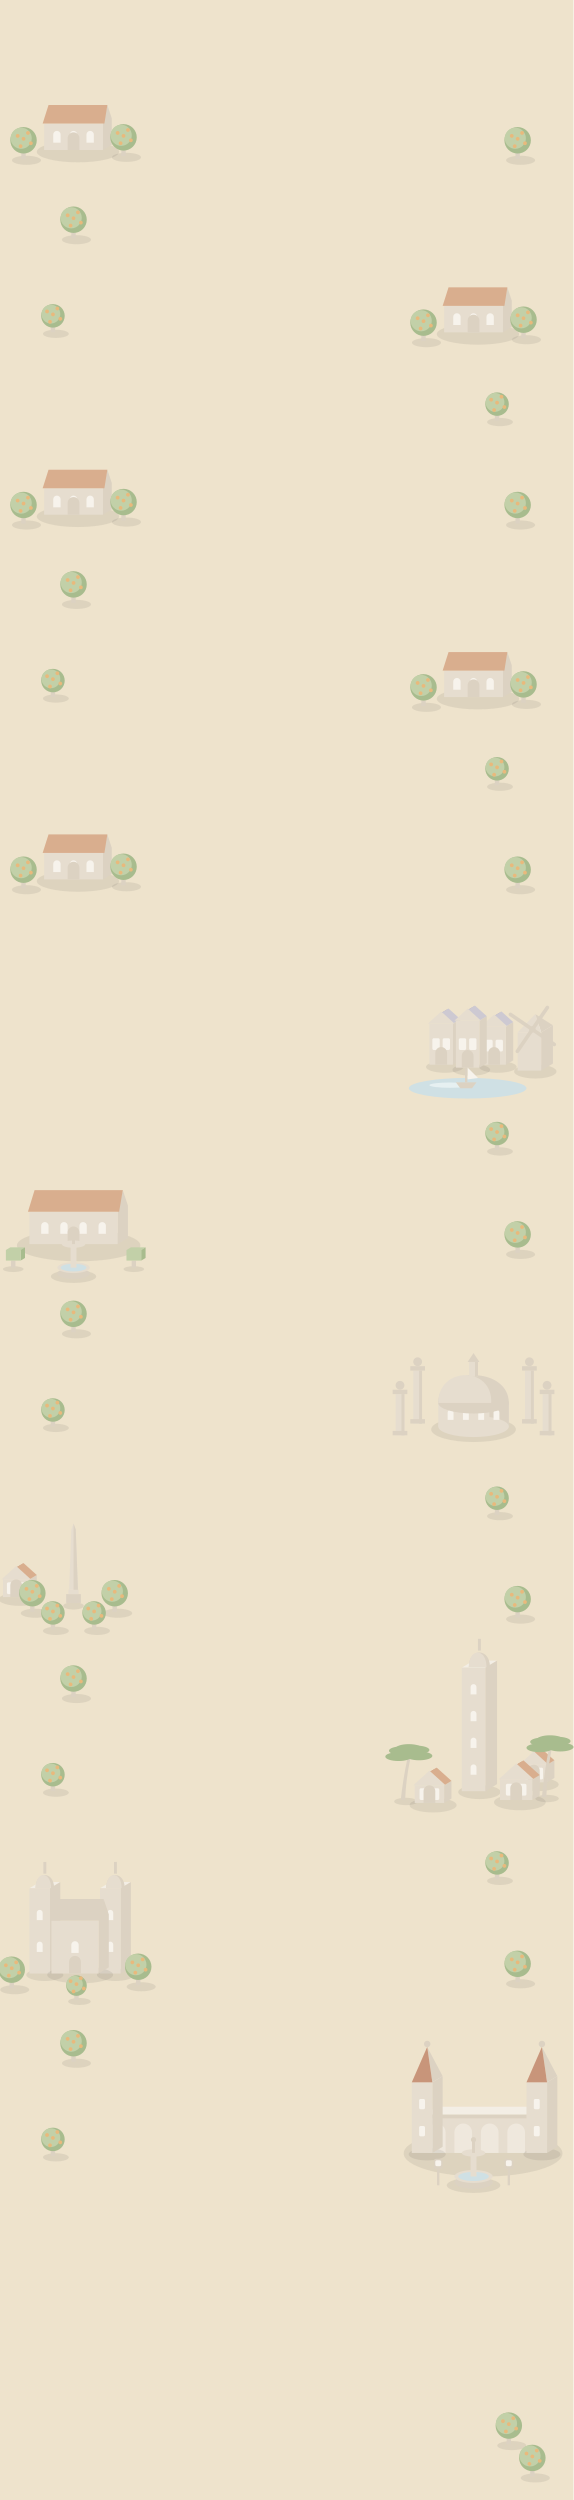
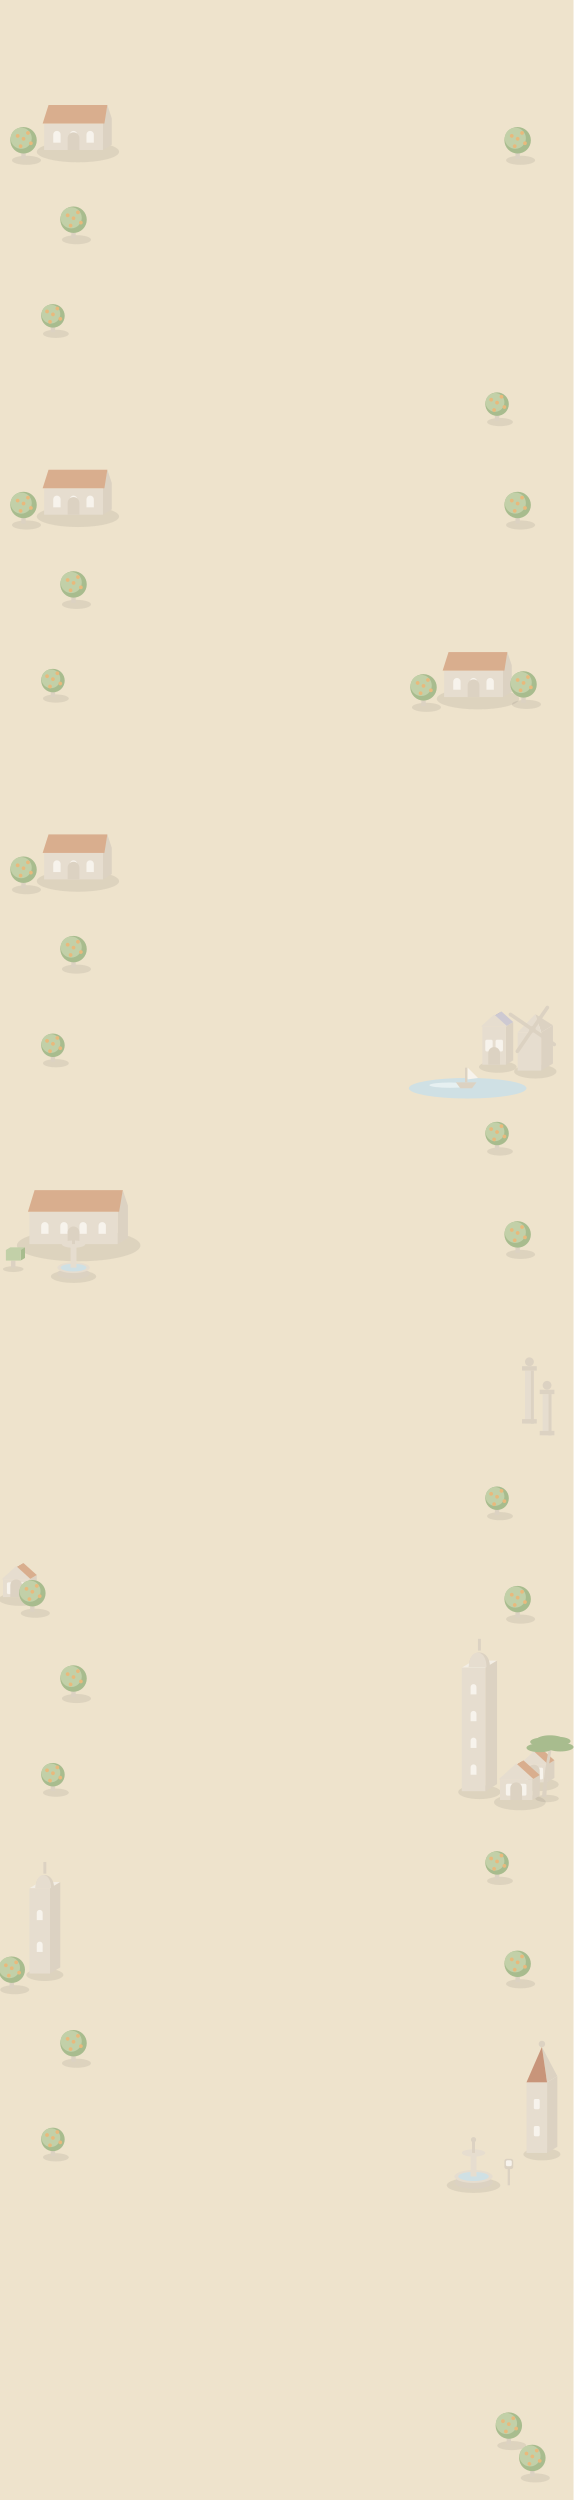
<svg xmlns="http://www.w3.org/2000/svg" viewBox="0 0 390 1700" width="390" height="1700" data-points="134,1454 260,1330 128,1206 262,1082 136,958 266,834 126,710 264,586 134,462 260,338 128,214 262,90">
  <style>.tint{fill:#eee3cc}.c0{fill:#efe8dd}.s-c0{stroke:#efe8dd}.c1{fill:#e6ddcf}.s-c1{stroke:#e6ddcf}.c2{fill:#dcd2c2}.s-c2{stroke:#dcd2c2}.c3{fill:#f3eee5}.s-c3{stroke:#f3eee5}.c4{fill:#f7f3ec}.s-c4{stroke:#f7f3ec}.c5{fill:#d9ae8e}.s-c5{stroke:#d9ae8e}.c6{fill:#c8957a}.s-c6{stroke:#c8957a}.c7{fill:#cdc9d2}.s-c7{stroke:#cdc9d2}.c8{fill:#b6b1bd}.s-c8{stroke:#b6b1bd}.c9{fill:#c2d0a8}.s-c9{stroke:#c2d0a8}.c10{fill:#a8bc8e}.s-c10{stroke:#a8bc8e}.c11{fill:#cfe0e4}.s-c11{stroke:#cfe0e4}.c12{fill:#e9f2f3}.s-c12{stroke:#e9f2f3}.c13{fill:rgba(35, 32, 28, .08)}.s-c13{stroke:rgba(35, 32, 28, .08)}.c14{fill:#e9b97c}.s-c14{stroke:#e9b97c}.c15{fill:#e6d9b8}.s-c15{stroke:#e6d9b8}.c16{fill:#d9c9a3}.s-c16{stroke:#d9c9a3}.c17{fill:#e3d8ac}.s-c17{stroke:#e3d8ac}.c18{fill:#d4c694}.s-c18{stroke:#d4c694}.c19{fill:#e9dba0}.s-c19{stroke:#e9dba0}.c20{fill:#d9c884}.s-c20{stroke:#d9c884}.c21{fill:#e2c25e}.s-c21{stroke:#e2c25e}.c22{fill:#ebd38a}.s-c22{stroke:#ebd38a}.c23{fill:#e7c98a}.s-c23{stroke:#e7c98a}@media(prefers-color-scheme:dark){.tint{fill:#272319}.c0{fill:#2c2721}.s-c0{stroke:#2c2721}.c1{fill:#373129}.s-c1{stroke:#373129}.c2{fill:#2d2823}.s-c2{stroke:#2d2823}.c3{fill:#433c33}.s-c3{stroke:#433c33}.c4{fill:#8b7146}.s-c4{stroke:#8b7146}.c5{fill:#5c4136}.s-c5{stroke:#5c4136}.c6{fill:#4b342b}.s-c6{stroke:#4b342b}.c7{fill:#3c3b42}.s-c7{stroke:#3c3b42}.c8{fill:#2f2e35}.s-c8{stroke:#2f2e35}.c9{fill:#3f4b34}.s-c9{stroke:#3f4b34}.c10{fill:#33402a}.s-c10{stroke:#33402a}.c11{fill:#2a3a40}.s-c11{stroke:#2a3a40}.c12{fill:#354850}.s-c12{stroke:#354850}.c13{fill:rgba(0, 0, 0, .28)}.s-c13{stroke:rgba(0, 0, 0, .28)}.c14{fill:#8c6a44}.s-c14{stroke:#8c6a44}.c15{fill:#58492f}.s-c15{stroke:#58492f}.c16{fill:#4a3d28}.s-c16{stroke:#4a3d28}.c17{fill:#4a4430}.s-c17{stroke:#4a4430}.c18{fill:#403a27}.s-c18{stroke:#403a27}.c19{fill:#55502f}.s-c19{stroke:#55502f}.c20{fill:#4a4528}.s-c20{stroke:#4a4528}.c21{fill:#8f7430}.s-c21{stroke:#8f7430}.c22{fill:#a3863c}.s-c22{stroke:#a3863c}.c23{fill:#7a6236}.s-c23{stroke:#7a6236}}</style>
  <rect x="0" y="0" width="390" height="1700" class="tint" />
  <ellipse cx="53" cy="103.2" rx="28" ry="7.2" class="c13" />
  <path d="M70 102 L70 84 L73 71.4 L76 80.4 L76 98.4Z" class="c2" />
  <rect x="30" y="84" width="40" height="18" class="c1" />
  <path d="M29 84 L71 84 L73 71.4 L33 71.4Z" class="c5" />
  <path d="M36.2 97V91.5a2.5 2.5 0 0 1 5 0V97Z" class="c4" />
  <path d="M47.5 97V91.5a2.5 2.5 0 0 1 5 0V97Z" class="c4" />
  <path d="M58.8 97V91.5a2.5 2.5 0 0 1 5 0V97Z" class="c4" />
  <path d="M46 102V94a4 4 0 0 1 8 0V102Z" class="c2" />
-   <ellipse cx="86" cy="107" rx="9.9" ry="3.1" class="c13" />
-   <rect x="82.5" y="97.9" width="3" height="8.1" class="c2" />
-   <circle cx="84" cy="93.4" r="9" class="c10" />
-   <circle cx="82.4" cy="92" r="7.2" class="c9" />
-   <circle cx="80" cy="90.4" r="1.3" class="c14" />
-   <circle cx="87" cy="88.4" r="1.3" class="c14" />
-   <circle cx="89" cy="95.4" r="1.3" class="c14" />
-   <circle cx="82" cy="97.4" r="1.3" class="c14" />
-   <circle cx="84" cy="92.4" r="1.3" class="c14" />
  <ellipse cx="18" cy="109" rx="9.9" ry="3.1" class="c13" />
  <rect x="14.5" y="99.9" width="3" height="8.1" class="c2" />
  <circle cx="16" cy="95.4" r="9" class="c10" />
  <circle cx="14.4" cy="94" r="7.2" class="c9" />
  <circle cx="12" cy="92.4" r="1.3" class="c14" />
  <circle cx="19" cy="90.4" r="1.3" class="c14" />
  <circle cx="21" cy="97.4" r="1.3" class="c14" />
  <circle cx="14" cy="99.4" r="1.3" class="c14" />
  <circle cx="16" cy="94.4" r="1.3" class="c14" />
  <ellipse cx="354" cy="109" rx="9.9" ry="3.1" class="c13" />
  <rect x="350.5" y="99.9" width="3" height="8.1" class="c2" />
  <circle cx="352" cy="95.4" r="9" class="c10" />
  <circle cx="350.4" cy="94" r="7.2" class="c9" />
  <circle cx="348" cy="92.4" r="1.3" class="c14" />
  <circle cx="355" cy="90.4" r="1.3" class="c14" />
  <circle cx="357" cy="97.4" r="1.3" class="c14" />
  <circle cx="350" cy="99.4" r="1.3" class="c14" />
  <circle cx="352" cy="94.4" r="1.3" class="c14" />
  <ellipse cx="52" cy="163" rx="9.9" ry="3.1" class="c13" />
  <rect x="48.5" y="153.9" width="3" height="8.1" class="c2" />
  <circle cx="50" cy="149.4" r="9" class="c10" />
  <circle cx="48.4" cy="148.1" r="7.2" class="c9" />
  <circle cx="46" cy="146.4" r="1.3" class="c14" />
  <circle cx="53" cy="144.4" r="1.3" class="c14" />
  <circle cx="55" cy="151.4" r="1.3" class="c14" />
  <circle cx="48" cy="153.4" r="1.3" class="c14" />
  <circle cx="50" cy="148.4" r="1.3" class="c14" />
-   <ellipse cx="325" cy="227.2" rx="28" ry="7.2" class="c13" />
-   <path d="M342 226 L342 208 L345 195.4 L348 204.4 L348 222.4Z" class="c2" />
-   <rect x="302" y="208" width="40" height="18" class="c1" />
-   <path d="M301 208 L343 208 L345 195.4 L305 195.4Z" class="c5" />
-   <path d="M308.2 221V215.5a2.5 2.5 0 0 1 5 0V221Z" class="c4" />
-   <path d="M319.5 221V215.5a2.5 2.5 0 0 1 5 0V221Z" class="c4" />
-   <path d="M330.8 221V215.5a2.5 2.5 0 0 1 5 0V221Z" class="c4" />
-   <path d="M318 226V218a4 4 0 0 1 8 0V226Z" class="c2" />
  <ellipse cx="38" cy="227" rx="8.8" ry="2.8" class="c13" />
  <rect x="34.5" y="218.8" width="3" height="7.2" class="c2" />
  <circle cx="36" cy="214.8" r="8" class="c10" />
  <circle cx="34.6" cy="213.6" r="6.4" class="c9" />
  <circle cx="32" cy="211.8" r="1.3" class="c14" />
  <circle cx="39" cy="209.8" r="1.3" class="c14" />
  <circle cx="41" cy="216.8" r="1.3" class="c14" />
  <circle cx="34" cy="218.8" r="1.3" class="c14" />
  <circle cx="36" cy="213.8" r="1.3" class="c14" />
-   <ellipse cx="358" cy="231" rx="9.9" ry="3.1" class="c13" />
-   <rect x="354.5" y="221.9" width="3" height="8.1" class="c2" />
-   <circle cx="356" cy="217.4" r="9" class="c10" />
-   <circle cx="354.4" cy="216.1" r="7.2" class="c9" />
-   <circle cx="352" cy="214.4" r="1.3" class="c14" />
-   <circle cx="359" cy="212.4" r="1.3" class="c14" />
-   <circle cx="361" cy="219.4" r="1.3" class="c14" />
-   <circle cx="354" cy="221.4" r="1.3" class="c14" />
-   <circle cx="356" cy="216.4" r="1.3" class="c14" />
-   <ellipse cx="290" cy="233" rx="9.9" ry="3.1" class="c13" />
-   <rect x="286.5" y="223.9" width="3" height="8.1" class="c2" />
-   <circle cx="288" cy="219.4" r="9" class="c10" />
-   <circle cx="286.4" cy="218.1" r="7.2" class="c9" />
-   <circle cx="284" cy="216.4" r="1.3" class="c14" />
-   <circle cx="291" cy="214.4" r="1.3" class="c14" />
-   <circle cx="293" cy="221.4" r="1.3" class="c14" />
-   <circle cx="286" cy="223.4" r="1.3" class="c14" />
-   <circle cx="288" cy="218.4" r="1.3" class="c14" />
  <ellipse cx="340" cy="287" rx="8.8" ry="2.8" class="c13" />
  <rect x="336.5" y="278.8" width="3" height="7.2" class="c2" />
  <circle cx="338" cy="274.8" r="8" class="c10" />
  <circle cx="336.6" cy="273.6" r="6.4" class="c9" />
  <circle cx="334" cy="271.8" r="1.3" class="c14" />
  <circle cx="341" cy="269.8" r="1.3" class="c14" />
  <circle cx="343" cy="276.8" r="1.3" class="c14" />
  <circle cx="336" cy="278.8" r="1.3" class="c14" />
  <circle cx="338" cy="273.8" r="1.3" class="c14" />
  <ellipse cx="53" cy="351.2" rx="28" ry="7.2" class="c13" />
  <path d="M70 350 L70 332 L73 319.4 L76 328.4 L76 346.4Z" class="c2" />
  <rect x="30" y="332" width="40" height="18" class="c1" />
  <path d="M29 332 L71 332 L73 319.4 L33 319.4Z" class="c5" />
  <path d="M36.2 345V339.5a2.5 2.5 0 0 1 5 0V345Z" class="c4" />
  <path d="M47.5 345V339.5a2.5 2.5 0 0 1 5 0V345Z" class="c4" />
  <path d="M58.8 345V339.5a2.5 2.5 0 0 1 5 0V345Z" class="c4" />
  <path d="M46 350V342a4 4 0 0 1 8 0V350Z" class="c2" />
-   <ellipse cx="86" cy="355" rx="9.9" ry="3.1" class="c13" />
-   <rect x="82.5" y="345.9" width="3" height="8.1" class="c2" />
-   <circle cx="84" cy="341.4" r="9" class="c10" />
-   <circle cx="82.4" cy="340.1" r="7.2" class="c9" />
-   <circle cx="80" cy="338.4" r="1.3" class="c14" />
-   <circle cx="87" cy="336.4" r="1.3" class="c14" />
-   <circle cx="89" cy="343.4" r="1.3" class="c14" />
-   <circle cx="82" cy="345.4" r="1.3" class="c14" />
-   <circle cx="84" cy="340.4" r="1.3" class="c14" />
  <ellipse cx="18" cy="357" rx="9.9" ry="3.1" class="c13" />
  <rect x="14.5" y="347.9" width="3" height="8.1" class="c2" />
  <circle cx="16" cy="343.4" r="9" class="c10" />
  <circle cx="14.4" cy="342.1" r="7.2" class="c9" />
  <circle cx="12" cy="340.4" r="1.3" class="c14" />
  <circle cx="19" cy="338.4" r="1.3" class="c14" />
  <circle cx="21" cy="345.4" r="1.3" class="c14" />
  <circle cx="14" cy="347.4" r="1.3" class="c14" />
  <circle cx="16" cy="342.4" r="1.3" class="c14" />
  <ellipse cx="354" cy="357" rx="9.9" ry="3.1" class="c13" />
  <rect x="350.5" y="347.9" width="3" height="8.1" class="c2" />
  <circle cx="352" cy="343.4" r="9" class="c10" />
  <circle cx="350.4" cy="342.1" r="7.2" class="c9" />
  <circle cx="348" cy="340.4" r="1.3" class="c14" />
  <circle cx="355" cy="338.4" r="1.3" class="c14" />
  <circle cx="357" cy="345.4" r="1.3" class="c14" />
  <circle cx="350" cy="347.4" r="1.3" class="c14" />
  <circle cx="352" cy="342.4" r="1.3" class="c14" />
  <ellipse cx="52" cy="411" rx="9.9" ry="3.1" class="c13" />
  <rect x="48.5" y="401.9" width="3" height="8.1" class="c2" />
  <circle cx="50" cy="397.4" r="9" class="c10" />
  <circle cx="48.4" cy="396.1" r="7.2" class="c9" />
  <circle cx="46" cy="394.4" r="1.3" class="c14" />
  <circle cx="53" cy="392.4" r="1.3" class="c14" />
  <circle cx="55" cy="399.4" r="1.3" class="c14" />
  <circle cx="48" cy="401.4" r="1.3" class="c14" />
  <circle cx="50" cy="396.4" r="1.3" class="c14" />
  <ellipse cx="325" cy="475.2" rx="28" ry="7.2" class="c13" />
  <path d="M342 474 L342 456 L345 443.4 L348 452.4 L348 470.4Z" class="c2" />
  <rect x="302" y="456" width="40" height="18" class="c1" />
  <path d="M301 456 L343 456 L345 443.4 L305 443.4Z" class="c5" />
  <path d="M308.2 469V463.5a2.5 2.5 0 0 1 5 0V469Z" class="c4" />
  <path d="M319.5 469V463.5a2.5 2.5 0 0 1 5 0V469Z" class="c4" />
  <path d="M330.8 469V463.5a2.5 2.5 0 0 1 5 0V469Z" class="c4" />
  <path d="M318 474V466a4 4 0 0 1 8 0V474Z" class="c2" />
  <ellipse cx="38" cy="475" rx="8.8" ry="2.8" class="c13" />
  <rect x="34.5" y="466.8" width="3" height="7.2" class="c2" />
  <circle cx="36" cy="462.8" r="8" class="c10" />
  <circle cx="34.6" cy="461.6" r="6.4" class="c9" />
  <circle cx="32" cy="459.8" r="1.3" class="c14" />
  <circle cx="39" cy="457.8" r="1.3" class="c14" />
  <circle cx="41" cy="464.8" r="1.3" class="c14" />
  <circle cx="34" cy="466.8" r="1.3" class="c14" />
  <circle cx="36" cy="461.8" r="1.3" class="c14" />
  <ellipse cx="358" cy="479" rx="9.9" ry="3.1" class="c13" />
  <rect x="354.5" y="469.9" width="3" height="8.1" class="c2" />
  <circle cx="356" cy="465.4" r="9" class="c10" />
  <circle cx="354.4" cy="464.1" r="7.2" class="c9" />
  <circle cx="352" cy="462.4" r="1.3" class="c14" />
  <circle cx="359" cy="460.4" r="1.3" class="c14" />
  <circle cx="361" cy="467.4" r="1.3" class="c14" />
  <circle cx="354" cy="469.4" r="1.3" class="c14" />
  <circle cx="356" cy="464.4" r="1.3" class="c14" />
  <ellipse cx="290" cy="481" rx="9.9" ry="3.1" class="c13" />
  <rect x="286.5" y="471.9" width="3" height="8.1" class="c2" />
  <circle cx="288" cy="467.4" r="9" class="c10" />
  <circle cx="286.4" cy="466.1" r="7.2" class="c9" />
  <circle cx="284" cy="464.4" r="1.3" class="c14" />
  <circle cx="291" cy="462.4" r="1.3" class="c14" />
  <circle cx="293" cy="469.4" r="1.3" class="c14" />
  <circle cx="286" cy="471.4" r="1.3" class="c14" />
  <circle cx="288" cy="466.4" r="1.3" class="c14" />
-   <ellipse cx="340" cy="535" rx="8.8" ry="2.8" class="c13" />
-   <rect x="336.5" y="526.8" width="3" height="7.2" class="c2" />
-   <circle cx="338" cy="522.8" r="8" class="c10" />
-   <circle cx="336.6" cy="521.6" r="6.4" class="c9" />
-   <circle cx="334" cy="519.8" r="1.3" class="c14" />
-   <circle cx="341" cy="517.8" r="1.3" class="c14" />
-   <circle cx="343" cy="524.8" r="1.3" class="c14" />
-   <circle cx="336" cy="526.8" r="1.3" class="c14" />
-   <circle cx="338" cy="521.8" r="1.3" class="c14" />
  <ellipse cx="53" cy="599.2" rx="28" ry="7.2" class="c13" />
  <path d="M70 598 L70 580 L73 567.4 L76 576.4 L76 594.4Z" class="c2" />
  <rect x="30" y="580" width="40" height="18" class="c1" />
  <path d="M29 580 L71 580 L73 567.4 L33 567.4Z" class="c5" />
  <path d="M36.2 593V587.5a2.5 2.5 0 0 1 5 0V593Z" class="c4" />
  <path d="M47.5 593V587.5a2.5 2.5 0 0 1 5 0V593Z" class="c4" />
  <path d="M58.8 593V587.5a2.5 2.5 0 0 1 5 0V593Z" class="c4" />
  <path d="M46 598V590a4 4 0 0 1 8 0V598Z" class="c2" />
-   <ellipse cx="86" cy="603" rx="9.9" ry="3.1" class="c13" />
-   <rect x="82.5" y="593.9" width="3" height="8.1" class="c2" />
-   <circle cx="84" cy="589.4" r="9" class="c10" />
-   <circle cx="82.4" cy="588" r="7.2" class="c9" />
-   <circle cx="80" cy="586.4" r="1.3" class="c14" />
-   <circle cx="87" cy="584.4" r="1.3" class="c14" />
-   <circle cx="89" cy="591.4" r="1.3" class="c14" />
-   <circle cx="82" cy="593.4" r="1.3" class="c14" />
-   <circle cx="84" cy="588.4" r="1.3" class="c14" />
  <ellipse cx="18" cy="605" rx="9.9" ry="3.1" class="c13" />
  <rect x="14.5" y="595.9" width="3" height="8.1" class="c2" />
  <circle cx="16" cy="591.4" r="9" class="c10" />
  <circle cx="14.4" cy="590" r="7.2" class="c9" />
  <circle cx="12" cy="588.4" r="1.3" class="c14" />
  <circle cx="19" cy="586.4" r="1.3" class="c14" />
  <circle cx="21" cy="593.4" r="1.3" class="c14" />
  <circle cx="14" cy="595.4" r="1.3" class="c14" />
  <circle cx="16" cy="590.4" r="1.3" class="c14" />
-   <ellipse cx="354" cy="605" rx="9.9" ry="3.1" class="c13" />
-   <rect x="350.5" y="595.9" width="3" height="8.1" class="c2" />
-   <circle cx="352" cy="591.4" r="9" class="c10" />
-   <circle cx="350.4" cy="590" r="7.2" class="c9" />
-   <circle cx="348" cy="588.4" r="1.3" class="c14" />
-   <circle cx="355" cy="586.4" r="1.3" class="c14" />
-   <circle cx="357" cy="593.4" r="1.3" class="c14" />
-   <circle cx="350" cy="595.4" r="1.3" class="c14" />
-   <circle cx="352" cy="590.4" r="1.3" class="c14" />
-   <ellipse cx="302.5" cy="725.5" rx="12.8" ry="4" class="c13" />
-   <path d="M300 688.8 L292 696 L297 693 L305 685.8Z" class="c8" />
-   <path d="M308 724 L308 696 L313 693 L313 721Z" class="c2" />
-   <path d="M300 688.8 L308 696 L313 693 L305 685.8Z" class="c7" />
-   <rect x="292" y="696" width="16" height="28" class="c1" />
-   <path d="M291 696 L300 687.8 L309 696Z" class="c1" />
-   <rect x="294" y="706" width="5" height="8" class="c4" rx="1" />
-   <rect x="301" y="706" width="5" height="8" class="c4" rx="1" />
-   <path d="M296 724V716a4 4 0 0 1 8 0V724Z" class="c2" />
+   <ellipse cx="52" cy="659" rx="9.9" ry="3.1" class="c13" />
+   <rect x="48.5" y="649.9" width="3" height="8.1" class="c2" />
+   <circle cx="50" cy="645.4" r="9" class="c10" />
+   <circle cx="48.4" cy="644" r="7.2" class="c9" />
+   <circle cx="46" cy="642.4" r="1.3" class="c14" />
+   <circle cx="53" cy="640.4" r="1.3" class="c14" />
+   <circle cx="55" cy="647.4" r="1.3" class="c14" />
+   <circle cx="48" cy="649.4" r="1.3" class="c14" />
+   <circle cx="50" cy="644.4" r="1.3" class="c14" />
+   <ellipse cx="38" cy="723" rx="8.8" ry="2.8" class="c13" />
+   <rect x="34.5" y="714.8" width="3" height="7.2" class="c2" />
+   <circle cx="36" cy="710.8" r="8" class="c10" />
+   <circle cx="34.6" cy="709.6" r="6.4" class="c9" />
+   <circle cx="32" cy="707.8" r="1.3" class="c14" />
+   <circle cx="39" cy="705.8" r="1.3" class="c14" />
+   <circle cx="41" cy="712.8" r="1.3" class="c14" />
+   <circle cx="34" cy="714.8" r="1.3" class="c14" />
+   <circle cx="36" cy="709.8" r="1.3" class="c14" />
  <ellipse cx="338.5" cy="725.5" rx="12.8" ry="4" class="c13" />
  <path d="M336 690.8 L328 698 L333 695 L341 687.8Z" class="c8" />
  <path d="M344 724 L344 698 L349 695 L349 721Z" class="c2" />
  <path d="M336 690.8 L344 698 L349 695 L341 687.8Z" class="c7" />
  <rect x="328" y="698" width="16" height="26" class="c1" />
  <path d="M327 698 L336 689.8 L345 698Z" class="c1" />
  <rect x="330" y="707" width="5" height="8" class="c4" rx="1" />
  <rect x="337" y="707" width="5" height="8" class="c4" rx="1" />
  <path d="M332 724V716a4 4 0 0 1 8 0V724Z" class="c2" />
-   <ellipse cx="320.5" cy="727.5" rx="12.8" ry="4" class="c13" />
-   <path d="M318 686.8 L310 694 L315 691 L323 683.8Z" class="c8" />
-   <path d="M326 726 L326 694 L331 691 L331 723Z" class="c2" />
-   <path d="M318 686.8 L326 694 L331 691 L323 683.8Z" class="c7" />
-   <rect x="310" y="694" width="16" height="32" class="c1" />
-   <path d="M309 694 L318 685.8 L327 694Z" class="c1" />
-   <rect x="312" y="706" width="5" height="8" class="c4" rx="1" />
-   <rect x="319" y="706" width="5" height="8" class="c4" rx="1" />
-   <path d="M314 726V718a4 4 0 0 1 8 0V726Z" class="c2" />
  <ellipse cx="364" cy="728.6" rx="14.4" ry="4.8" class="c13" />
  <path d="M352 702 L368 702 L376 697.2 L360 697.2Z" class="c3" />
  <path d="M368 728 L368 702 L376 697.2 L376 723.2Z" class="c2" />
  <rect x="352" y="702" width="16" height="26" class="c1" />
  <path d="M368 702 L376 697.2 L364 689.6Z" class="c2" />
  <path d="M352 702 L368 702 L364 689.6Z" class="c1" />
  <path d="M362 700L376.9 710.2" fill="none" class="s-c2" stroke-width="2.5" stroke-linecap="round" stroke-linejoin="round" />
  <path d="M362 700L351.8 714.9" fill="none" class="s-c2" stroke-width="2.5" stroke-linecap="round" stroke-linejoin="round" />
  <path d="M362 700L347.1 689.8" fill="none" class="s-c2" stroke-width="2.5" stroke-linecap="round" stroke-linejoin="round" />
  <path d="M362 700L372.2 685.1" fill="none" class="s-c2" stroke-width="2.5" stroke-linecap="round" stroke-linejoin="round" />
  <circle cx="362" cy="700" r="2.2" class="c2" />
  <ellipse cx="318" cy="740" rx="40" ry="7" class="c11" />
  <ellipse cx="306" cy="737.9" rx="14" ry="1.8" class="c12" opacity="0.9" />
  <path d="M310 736 L313 740 L321 740 L324 736Z" class="c2" />
  <rect x="316.2" y="726" width="1.6" height="10" class="c2" />
  <path d="M318 726 L325 733 L318 734Z" class="c4" />
  <ellipse cx="340" cy="783" rx="8.8" ry="2.8" class="c13" />
  <rect x="336.5" y="774.8" width="3" height="7.2" class="c2" />
  <circle cx="338" cy="770.8" r="8" class="c10" />
  <circle cx="336.6" cy="769.6" r="6.4" class="c9" />
  <circle cx="334" cy="767.8" r="1.3" class="c14" />
  <circle cx="341" cy="765.8" r="1.3" class="c14" />
  <circle cx="343" cy="772.8" r="1.3" class="c14" />
  <circle cx="336" cy="774.8" r="1.3" class="c14" />
  <circle cx="338" cy="769.8" r="1.3" class="c14" />
  <ellipse cx="53.5" cy="846.9" rx="42" ry="10.8" class="c13" />
  <path d="M80 846 L80 824 L83.5 809.3 L87 819.8 L87 841.8Z" class="c2" />
  <rect x="20" y="824" width="60" height="22" class="c1" />
  <path d="M19 824 L81 824 L83.5 809.3 L23.5 809.3Z" class="c5" />
  <path d="M28 839V833.5a2.5 2.5 0 0 1 5 0V839Z" class="c4" />
  <path d="M41 839V833.5a2.5 2.5 0 0 1 5 0V839Z" class="c4" />
  <path d="M54 839V833.5a2.5 2.5 0 0 1 5 0V839Z" class="c4" />
  <path d="M67 839V833.5a2.5 2.5 0 0 1 5 0V839Z" class="c4" />
  <path d="M46 846V838a4 4 0 0 1 8 0V846Z" class="c2" />
  <ellipse cx="354" cy="853" rx="9.9" ry="3.1" class="c13" />
  <rect x="350.5" y="843.9" width="3" height="8.1" class="c2" />
  <circle cx="352" cy="839.4" r="9" class="c10" />
  <circle cx="350.4" cy="838" r="7.2" class="c9" />
  <circle cx="348" cy="836.4" r="1.3" class="c14" />
  <circle cx="355" cy="834.4" r="1.3" class="c14" />
  <circle cx="357" cy="841.4" r="1.3" class="c14" />
  <circle cx="350" cy="843.4" r="1.3" class="c14" />
  <circle cx="352" cy="838.4" r="1.3" class="c14" />
  <ellipse cx="9" cy="863" rx="7" ry="2" class="c13" />
  <rect x="7.5" y="857.2" width="3" height="4.8" class="c2" />
  <path d="M4 850 L14 850 L17 848.2 L7 848.2Z" class="c9" />
  <path d="M14 857.2 L14 850 L17 848.2 L17 855.4Z" class="c10" />
  <rect x="4" y="850" width="10" height="7.2" class="c9" />
-   <ellipse cx="91" cy="863" rx="7" ry="2" class="c13" />
-   <rect x="89.5" y="857.2" width="3" height="4.8" class="c2" />
-   <path d="M86 850 L96 850 L99 848.2 L89 848.2Z" class="c9" />
-   <path d="M96 857.2 L96 850 L99 848.2 L99 855.4Z" class="c10" />
-   <rect x="86" y="850" width="10" height="7.2" class="c9" />
  <ellipse cx="50" cy="868" rx="15.4" ry="4.4" class="c13" />
  <ellipse cx="50" cy="866" rx="11" ry="3.7" class="c2" />
  <ellipse cx="50" cy="862" rx="11" ry="3.7" class="c1" />
  <ellipse cx="50" cy="862" rx="8.8" ry="2.6" class="c11" />
  <rect x="48" y="846" width="4" height="16" class="c1" />
  <ellipse cx="50" cy="846" rx="8" ry="2.5" class="c1" />
  <rect x="49" y="838" width="2" height="8" class="c2" />
  <circle cx="50" cy="837" r="1.8" class="c2" />
-   <ellipse cx="52" cy="907" rx="9.9" ry="3.1" class="c13" />
-   <rect x="48.5" y="897.9" width="3" height="8.1" class="c2" />
-   <circle cx="50" cy="893.4" r="9" class="c10" />
-   <circle cx="48.4" cy="892" r="7.2" class="c9" />
-   <circle cx="46" cy="890.4" r="1.3" class="c14" />
-   <circle cx="53" cy="888.4" r="1.3" class="c14" />
-   <circle cx="55" cy="895.4" r="1.3" class="c14" />
-   <circle cx="48" cy="897.4" r="1.3" class="c14" />
-   <circle cx="50" cy="892.4" r="1.3" class="c14" />
-   <rect x="281" y="932" width="6" height="36" class="c1" />
-   <rect x="285" y="932" width="2" height="36" class="c2" />
-   <rect x="279" y="929" width="10" height="3" class="c2" />
-   <rect x="279" y="965" width="10" height="3" class="c2" />
-   <circle cx="284" cy="926" r="3" class="c2" />
  <rect x="357" y="932" width="6" height="36" class="c1" />
  <rect x="361" y="932" width="2" height="36" class="c2" />
  <rect x="355" y="929" width="10" height="3" class="c2" />
  <rect x="355" y="965" width="10" height="3" class="c2" />
  <circle cx="360" cy="926" r="3" class="c2" />
-   <ellipse cx="322" cy="972" rx="28.8" ry="8.6" class="c13" />
-   <rect x="298" y="954" width="48" height="16" class="c1" />
-   <rect x="332.8" y="954" width="13.2" height="16" class="c2" />
-   <ellipse cx="322" cy="970" rx="24" ry="7.2" class="c1" />
-   <path d="M304.4 965.5V960.5a2 2 0 0 1 4 0V965.5Z" class="c4" />
-   <path d="M314.8 965.5V960.5a2 2 0 0 1 4 0V965.5Z" class="c4" />
-   <path d="M325.2 965.5V960.5a2 2 0 0 1 4 0V965.5Z" class="c4" />
-   <path d="M335.6 965.5V960.5a2 2 0 0 1 4 0V965.5Z" class="c4" />
-   <ellipse cx="322" cy="954" rx="24" ry="7.2" class="c2" />
-   <path d="M298 954C298 928.8 346 928.8 346 954Z" class="c2" />
-   <path d="M298 954C298 928.8 335.2 928.8 334 954Z" class="c1" />
-   <rect x="319" y="926.1" width="6" height="10" class="c1" />
-   <rect x="323" y="926.1" width="2" height="10" class="c2" />
-   <path d="M318 926.1 L322 920.1 L326 926.1Z" class="c2" />
-   <ellipse cx="38" cy="971" rx="8.8" ry="2.8" class="c13" />
-   <rect x="34.5" y="962.8" width="3" height="7.2" class="c2" />
-   <circle cx="36" cy="958.8" r="8" class="c10" />
-   <circle cx="34.6" cy="957.6" r="6.4" class="c9" />
-   <circle cx="32" cy="955.8" r="1.3" class="c14" />
-   <circle cx="39" cy="953.8" r="1.3" class="c14" />
-   <circle cx="41" cy="960.8" r="1.3" class="c14" />
-   <circle cx="34" cy="962.8" r="1.3" class="c14" />
-   <circle cx="36" cy="957.8" r="1.3" class="c14" />
-   <rect x="269" y="948" width="6" height="28" class="c1" />
-   <rect x="273" y="948" width="2" height="28" class="c2" />
-   <rect x="267" y="945" width="10" height="3" class="c2" />
-   <rect x="267" y="973" width="10" height="3" class="c2" />
-   <circle cx="272" cy="942" r="3" class="c2" />
  <rect x="369" y="948" width="6" height="28" class="c1" />
  <rect x="373" y="948" width="2" height="28" class="c2" />
  <rect x="367" y="945" width="10" height="3" class="c2" />
  <rect x="367" y="973" width="10" height="3" class="c2" />
  <circle cx="372" cy="942" r="3" class="c2" />
  <ellipse cx="340" cy="1031" rx="8.8" ry="2.8" class="c13" />
  <rect x="336.5" y="1022.8" width="3" height="7.2" class="c2" />
  <circle cx="338" cy="1018.8" r="8" class="c10" />
  <circle cx="336.6" cy="1017.6" r="6.4" class="c9" />
  <circle cx="334" cy="1015.8" r="1.3" class="c14" />
  <circle cx="341" cy="1013.8" r="1.3" class="c14" />
  <circle cx="343" cy="1020.8" r="1.3" class="c14" />
  <circle cx="336" cy="1022.8" r="1.3" class="c14" />
  <circle cx="338" cy="1017.8" r="1.3" class="c14" />
  <ellipse cx="13.5" cy="1087.5" rx="14.4" ry="4.5" class="c13" />
  <path d="M11 1065.9 L2 1074 L7 1071 L16 1062.9Z" class="c6" />
  <path d="M20 1086 L20 1074 L25 1071 L25 1083Z" class="c2" />
  <path d="M11 1065.9 L20 1074 L25 1071 L16 1062.9Z" class="c5" />
  <rect x="2" y="1074" width="18" height="12" class="c1" />
  <path d="M1 1074 L11 1064.9 L21 1074Z" class="c1" />
  <rect x="4.7" y="1076" width="5" height="8" class="c4" rx="1" />
  <rect x="12.3" y="1076" width="5" height="8" class="c4" rx="1" />
  <path d="M7 1086V1078a4 4 0 0 1 8 0V1086Z" class="c2" />
-   <ellipse cx="50" cy="1092" rx="7" ry="2.5" class="c13" />
-   <rect x="45" y="1084" width="10" height="6" class="c2" />
-   <rect x="46.5" y="1081" width="7" height="3" class="c1" />
-   <path d="M47 1081 L48.5 1040 L50 1036 L51.5 1040 L53 1081Z" class="c1" />
-   <path d="M50 1036 L51.5 1040 L53 1081 L50 1081Z" class="c2" />
  <ellipse cx="24" cy="1097" rx="9.9" ry="3.1" class="c13" />
  <rect x="20.5" y="1087.9" width="3" height="8.1" class="c2" />
  <circle cx="22" cy="1083.4" r="9" class="c10" />
  <circle cx="20.4" cy="1082" r="7.2" class="c9" />
  <circle cx="18" cy="1080.4" r="1.3" class="c14" />
  <circle cx="25" cy="1078.4" r="1.3" class="c14" />
  <circle cx="27" cy="1085.4" r="1.3" class="c14" />
  <circle cx="20" cy="1087.4" r="1.3" class="c14" />
  <circle cx="22" cy="1082.4" r="1.3" class="c14" />
-   <ellipse cx="80" cy="1097" rx="9.9" ry="3.1" class="c13" />
-   <rect x="76.5" y="1087.9" width="3" height="8.1" class="c2" />
-   <circle cx="78" cy="1083.4" r="9" class="c10" />
-   <circle cx="76.4" cy="1082" r="7.2" class="c9" />
-   <circle cx="74" cy="1080.4" r="1.3" class="c14" />
-   <circle cx="81" cy="1078.4" r="1.3" class="c14" />
-   <circle cx="83" cy="1085.4" r="1.3" class="c14" />
-   <circle cx="76" cy="1087.4" r="1.3" class="c14" />
-   <circle cx="78" cy="1082.4" r="1.3" class="c14" />
  <ellipse cx="354" cy="1101" rx="9.9" ry="3.1" class="c13" />
  <rect x="350.5" y="1091.9" width="3" height="8.1" class="c2" />
  <circle cx="352" cy="1087.4" r="9" class="c10" />
  <circle cx="350.4" cy="1086" r="7.2" class="c9" />
  <circle cx="348" cy="1084.4" r="1.3" class="c14" />
  <circle cx="355" cy="1082.4" r="1.3" class="c14" />
  <circle cx="357" cy="1089.4" r="1.3" class="c14" />
  <circle cx="350" cy="1091.4" r="1.3" class="c14" />
  <circle cx="352" cy="1086.4" r="1.3" class="c14" />
-   <ellipse cx="38" cy="1109" rx="8.8" ry="2.8" class="c13" />
-   <rect x="34.5" y="1100.8" width="3" height="7.2" class="c2" />
-   <circle cx="36" cy="1096.8" r="8" class="c10" />
-   <circle cx="34.6" cy="1095.6" r="6.4" class="c9" />
-   <circle cx="32" cy="1093.8" r="1.3" class="c14" />
-   <circle cx="39" cy="1091.8" r="1.3" class="c14" />
-   <circle cx="41" cy="1098.8" r="1.3" class="c14" />
-   <circle cx="34" cy="1100.8" r="1.3" class="c14" />
-   <circle cx="36" cy="1095.8" r="1.3" class="c14" />
-   <ellipse cx="66" cy="1109" rx="8.8" ry="2.8" class="c13" />
-   <rect x="62.5" y="1100.8" width="3" height="7.2" class="c2" />
-   <circle cx="64" cy="1096.8" r="8" class="c10" />
-   <circle cx="62.6" cy="1095.6" r="6.4" class="c9" />
-   <circle cx="60" cy="1093.8" r="1.3" class="c14" />
-   <circle cx="67" cy="1091.8" r="1.3" class="c14" />
-   <circle cx="69" cy="1098.8" r="1.3" class="c14" />
-   <circle cx="62" cy="1100.8" r="1.3" class="c14" />
-   <circle cx="64" cy="1095.8" r="1.3" class="c14" />
  <ellipse cx="52" cy="1155" rx="9.9" ry="3.1" class="c13" />
  <rect x="48.5" y="1145.9" width="3" height="8.1" class="c2" />
  <circle cx="50" cy="1141.4" r="9" class="c10" />
  <circle cx="48.4" cy="1140" r="7.2" class="c9" />
  <circle cx="46" cy="1138.4" r="1.3" class="c14" />
  <circle cx="53" cy="1136.4" r="1.3" class="c14" />
  <circle cx="55" cy="1143.4" r="1.3" class="c14" />
  <circle cx="48" cy="1145.4" r="1.3" class="c14" />
  <circle cx="50" cy="1140.4" r="1.3" class="c14" />
  <ellipse cx="365.5" cy="1213.5" rx="14.4" ry="4.5" class="c13" />
  <path d="M363 1191.9 L354 1200 L359 1197 L368 1188.9Z" class="c6" />
  <path d="M372 1212 L372 1200 L377 1197 L377 1209Z" class="c2" />
  <path d="M363 1191.9 L372 1200 L377 1197 L368 1188.9Z" class="c5" />
  <rect x="354" y="1200" width="18" height="12" class="c1" />
  <path d="M353 1200 L363 1190.9 L373 1200Z" class="c1" />
  <rect x="356.7" y="1202" width="5" height="8" class="c4" rx="1" />
  <rect x="364.3" y="1202" width="5" height="8" class="c4" rx="1" />
  <path d="M359 1212V1204a4 4 0 0 1 8 0V1212Z" class="c2" />
  <ellipse cx="326" cy="1218.6" rx="14.4" ry="4.8" class="c13" />
  <path d="M314 1134 L330 1134 L338 1129.2 L322 1129.2Z" class="c3" />
  <path d="M330 1218 L330 1134 L338 1129.2 L338 1213.2Z" class="c2" />
  <rect x="314" y="1134" width="16" height="84" class="c1" />
  <path d="M320 1152.2V1147.2a2 2 0 0 1 4 0V1152.2Z" class="c4" />
  <path d="M320 1170.4V1165.4a2 2 0 0 1 4 0V1170.4Z" class="c4" />
  <path d="M320 1188.6V1183.6a2 2 0 0 1 4 0V1188.6Z" class="c4" />
  <path d="M320 1206.8V1201.8a2 2 0 0 1 4 0V1206.8Z" class="c4" />
  <path d="M318.8 1133.6C318.8 1120.4 333.2 1120.4 333.2 1133.6Z" class="c2" />
  <path d="M318.8 1133.6C318.8 1120.4 330.8 1120.4 330.8 1133.6Z" class="c1" />
  <rect x="325" y="1114.4" width="2" height="8" class="c2" />
  <ellipse cx="38" cy="1219" rx="8.8" ry="2.8" class="c13" />
  <rect x="34.5" y="1210.8" width="3" height="7.2" class="c2" />
  <circle cx="36" cy="1206.8" r="8" class="c10" />
  <circle cx="34.6" cy="1205.6" r="6.4" class="c9" />
  <circle cx="32" cy="1203.8" r="1.3" class="c14" />
  <circle cx="39" cy="1201.8" r="1.3" class="c14" />
  <circle cx="41" cy="1208.8" r="1.3" class="c14" />
  <circle cx="34" cy="1210.8" r="1.3" class="c14" />
  <circle cx="36" cy="1205.8" r="1.3" class="c14" />
  <ellipse cx="372" cy="1223" rx="8" ry="2.5" class="c13" />
  <path d="M368.5 1222Q370 1206 373 1190L375 1190Q372 1206 371.5 1222Z" class="c2" />
  <ellipse cx="367" cy="1188.5" rx="9" ry="3" class="c10" />
  <ellipse cx="381" cy="1188" rx="9" ry="3" class="c10" />
  <ellipse cx="369.5" cy="1184.5" rx="9" ry="3" class="c10" />
  <ellipse cx="379" cy="1184" rx="9" ry="3" class="c10" />
  <ellipse cx="374" cy="1183" rx="9" ry="3" class="c10" />
  <ellipse cx="353.5" cy="1225.5" rx="17.6" ry="5.5" class="c13" />
  <path d="M351 1200.1 L340 1210 L345 1207 L356 1197.1Z" class="c6" />
  <path d="M362 1224 L362 1210 L367 1207 L367 1221Z" class="c2" />
  <path d="M351 1200.1 L362 1210 L367 1207 L356 1197.1Z" class="c5" />
  <rect x="340" y="1210" width="22" height="14" class="c1" />
  <path d="M339 1210 L351 1199.1 L363 1210Z" class="c1" />
  <rect x="344" y="1213" width="5" height="8" class="c4" rx="1" />
  <rect x="353" y="1213" width="5" height="8" class="c4" rx="1" />
  <path d="M347 1224V1216a4 4 0 0 1 8 0V1224Z" class="c2" />
-   <ellipse cx="276" cy="1225" rx="8" ry="2.5" class="c13" />
-   <path d="M272.5 1224Q274 1210 277 1196L279 1196Q276 1210 275.5 1224Z" class="c2" />
-   <ellipse cx="271" cy="1194.5" rx="9" ry="3" class="c10" />
-   <ellipse cx="285" cy="1194" rx="9" ry="3" class="c10" />
-   <ellipse cx="273.5" cy="1190.5" rx="9" ry="3" class="c10" />
-   <ellipse cx="283" cy="1190" rx="9" ry="3" class="c10" />
-   <ellipse cx="278" cy="1189" rx="9" ry="3" class="c10" />
-   <ellipse cx="294.5" cy="1227.5" rx="16" ry="5" class="c13" />
-   <path d="M292 1205 L282 1214 L287 1211 L297 1202Z" class="c6" />
-   <path d="M302 1226 L302 1214 L307 1211 L307 1223Z" class="c2" />
-   <path d="M292 1205 L302 1214 L307 1211 L297 1202Z" class="c5" />
-   <rect x="282" y="1214" width="20" height="12" class="c1" />
-   <path d="M281 1214 L292 1204 L303 1214Z" class="c1" />
-   <rect x="285.3" y="1216" width="5" height="8" class="c4" rx="1" />
-   <rect x="293.7" y="1216" width="5" height="8" class="c4" rx="1" />
-   <path d="M288 1226V1218a4 4 0 0 1 8 0V1226Z" class="c2" />
  <ellipse cx="340" cy="1279" rx="8.8" ry="2.8" class="c13" />
  <rect x="336.5" y="1270.8" width="3" height="7.2" class="c2" />
  <circle cx="338" cy="1266.8" r="8" class="c10" />
  <circle cx="336.6" cy="1265.6" r="6.4" class="c9" />
  <circle cx="334" cy="1263.8" r="1.3" class="c14" />
  <circle cx="341" cy="1261.8" r="1.3" class="c14" />
  <circle cx="343" cy="1268.8" r="1.3" class="c14" />
  <circle cx="336" cy="1270.8" r="1.3" class="c14" />
  <circle cx="338" cy="1265.8" r="1.3" class="c14" />
  <ellipse cx="30.5" cy="1342.9" rx="12.6" ry="4.2" class="c13" />
  <path d="M20 1284 L34 1284 L41 1279.8 L27 1279.8Z" class="c3" />
  <path d="M34 1342 L34 1284 L41 1279.8 L41 1337.8Z" class="c2" />
  <rect x="20" y="1284" width="14" height="58" class="c1" />
  <path d="M25 1305.7V1300.7a2 2 0 0 1 4 0V1305.7Z" class="c4" />
  <path d="M25 1327.3V1322.3a2 2 0 0 1 4 0V1327.3Z" class="c4" />
  <path d="M24.2 1283.9C24.2 1272.1 36.8 1272.1 36.8 1283.9Z" class="c2" />
  <path d="M24.2 1283.9C24.2 1272.1 34.7 1272.1 34.7 1283.9Z" class="c1" />
  <rect x="29.5" y="1266.1" width="2" height="8" class="c2" />
-   <ellipse cx="78.5" cy="1342.9" rx="12.6" ry="4.2" class="c13" />
-   <path d="M68 1284 L82 1284 L89 1279.8 L75 1279.8Z" class="c3" />
-   <path d="M82 1342 L82 1284 L89 1279.8 L89 1337.8Z" class="c2" />
-   <rect x="68" y="1284" width="14" height="58" class="c1" />
-   <path d="M73 1305.7V1300.7a2 2 0 0 1 4 0V1305.7Z" class="c4" />
-   <path d="M73 1327.3V1322.3a2 2 0 0 1 4 0V1327.3Z" class="c4" />
-   <path d="M72.2 1283.9C72.2 1272.1 84.8 1272.1 84.8 1283.9Z" class="c2" />
-   <path d="M72.2 1283.9C72.2 1272.1 82.7 1272.1 82.7 1283.9Z" class="c1" />
-   <rect x="77.5" y="1266.1" width="2" height="8" class="c2" />
-   <ellipse cx="54.5" cy="1342.9" rx="22.4" ry="5.8" class="c13" />
-   <path d="M67 1342 L67 1306 L70.5 1291.3 L74 1301.8 L74 1337.8Z" class="c2" />
-   <rect x="35" y="1306" width="32" height="36" class="c1" />
-   <path d="M34 1306 L68 1306 L70.5 1291.3 L38.5 1291.3Z" class="c2" />
-   <path d="M48.5 1328V1322.5a2.5 2.5 0 0 1 5 0V1328Z" class="c4" />
-   <path d="M47 1342V1334a4 4 0 0 1 8 0V1342Z" class="c2" />
  <ellipse cx="354" cy="1349" rx="9.9" ry="3.1" class="c13" />
  <rect x="350.5" y="1339.9" width="3" height="8.1" class="c2" />
  <circle cx="352" cy="1335.4" r="9" class="c10" />
  <circle cx="350.4" cy="1334" r="7.2" class="c9" />
  <circle cx="348" cy="1332.4" r="1.3" class="c14" />
  <circle cx="355" cy="1330.4" r="1.3" class="c14" />
  <circle cx="357" cy="1337.4" r="1.3" class="c14" />
  <circle cx="350" cy="1339.4" r="1.3" class="c14" />
  <circle cx="352" cy="1334.4" r="1.3" class="c14" />
-   <ellipse cx="96" cy="1351" rx="9.9" ry="3.1" class="c13" />
-   <rect x="92.5" y="1341.9" width="3" height="8.1" class="c2" />
-   <circle cx="94" cy="1337.4" r="9" class="c10" />
-   <circle cx="92.4" cy="1336" r="7.2" class="c9" />
-   <circle cx="90" cy="1334.4" r="1.3" class="c14" />
-   <circle cx="97" cy="1332.4" r="1.3" class="c14" />
-   <circle cx="99" cy="1339.4" r="1.3" class="c14" />
-   <circle cx="92" cy="1341.4" r="1.3" class="c14" />
-   <circle cx="94" cy="1336.4" r="1.3" class="c14" />
  <ellipse cx="10" cy="1353" rx="9.9" ry="3.1" class="c13" />
  <rect x="6.5" y="1343.9" width="3" height="8.1" class="c2" />
  <circle cx="8" cy="1339.4" r="9" class="c10" />
  <circle cx="6.4" cy="1338" r="7.2" class="c9" />
  <circle cx="4" cy="1336.4" r="1.3" class="c14" />
  <circle cx="11" cy="1334.4" r="1.3" class="c14" />
  <circle cx="13" cy="1341.4" r="1.3" class="c14" />
  <circle cx="6" cy="1343.4" r="1.3" class="c14" />
  <circle cx="8" cy="1338.4" r="1.3" class="c14" />
-   <ellipse cx="54" cy="1361" rx="7.7" ry="2.4" class="c13" />
-   <rect x="50.5" y="1353.7" width="3" height="6.3" class="c2" />
-   <circle cx="52" cy="1350.2" r="7" class="c10" />
-   <circle cx="50.7" cy="1349.2" r="5.6" class="c9" />
-   <circle cx="48" cy="1347.2" r="1.3" class="c14" />
-   <circle cx="55" cy="1345.2" r="1.3" class="c14" />
-   <circle cx="57" cy="1352.2" r="1.3" class="c14" />
-   <circle cx="50" cy="1354.2" r="1.3" class="c14" />
-   <circle cx="52" cy="1349.2" r="1.3" class="c14" />
  <ellipse cx="52" cy="1403" rx="9.9" ry="3.1" class="c13" />
  <rect x="48.5" y="1393.9" width="3" height="8.1" class="c2" />
  <circle cx="50" cy="1389.4" r="9" class="c10" />
  <circle cx="48.4" cy="1388" r="7.2" class="c9" />
  <circle cx="46" cy="1386.4" r="1.3" class="c14" />
  <circle cx="53" cy="1384.4" r="1.3" class="c14" />
  <circle cx="55" cy="1391.4" r="1.3" class="c14" />
  <circle cx="48" cy="1393.4" r="1.3" class="c14" />
  <circle cx="50" cy="1388.4" r="1.3" class="c14" />
-   <ellipse cx="328.5" cy="1464.3" rx="54" ry="15.8" class="c13" />
-   <path d="M288 1438 L360 1438 L369 1432.6 L297 1432.6Z" class="c3" />
-   <path d="M360 1464 L360 1438 L369 1432.6 L369 1458.6Z" class="c2" />
-   <rect x="288" y="1438" width="72" height="26" class="c1" />
-   <rect x="287" y="1438" width="74" height="2.5" class="c2" />
-   <path d="M291 1464V1450A6 6 0 0 1 303 1450V1464Z" class="c0" />
-   <path d="M309 1464V1450A6 6 0 0 1 321 1450V1464Z" class="c0" />
-   <path d="M327 1464V1450A6 6 0 0 1 339 1450V1464Z" class="c0" />
-   <path d="M345 1464V1450A6 6 0 0 1 357 1450V1464Z" class="c0" />
-   <ellipse cx="290.5" cy="1464.9" rx="12.6" ry="4.2" class="c13" />
-   <path d="M280 1416 L294 1416 L301 1411.8 L287 1411.8Z" class="c3" />
-   <path d="M294 1464 L294 1416 L301 1411.8 L301 1459.8Z" class="c2" />
-   <rect x="280" y="1416" width="14" height="48" class="c1" />
-   <rect x="285" y="1427.3" width="4" height="7" class="c4" rx="1" />
-   <rect x="285" y="1445.7" width="4" height="7" class="c4" rx="1" />
-   <path d="M294 1416 L301 1411.8 L290.5 1391.9Z" class="c2" />
-   <path d="M280 1416 L294 1416 L290.5 1391.9Z" class="c6" />
-   <circle cx="290.5" cy="1389.9" r="2.2" class="c2" />
  <ellipse cx="368.5" cy="1464.9" rx="12.6" ry="4.2" class="c13" />
  <path d="M358 1416 L372 1416 L379 1411.8 L365 1411.8Z" class="c3" />
  <path d="M372 1464 L372 1416 L379 1411.8 L379 1459.8Z" class="c2" />
  <rect x="358" y="1416" width="14" height="48" class="c1" />
  <rect x="363" y="1427.3" width="4" height="7" class="c4" rx="1" />
  <rect x="363" y="1445.7" width="4" height="7" class="c4" rx="1" />
  <path d="M372 1416 L379 1411.8 L368.5 1391.9Z" class="c2" />
  <path d="M358 1416 L372 1416 L368.5 1391.9Z" class="c6" />
  <circle cx="368.5" cy="1389.9" r="2.2" class="c2" />
  <ellipse cx="38" cy="1467" rx="8.8" ry="2.8" class="c13" />
  <rect x="34.5" y="1458.8" width="3" height="7.2" class="c2" />
  <circle cx="36" cy="1454.8" r="8" class="c10" />
  <circle cx="34.6" cy="1453.6" r="6.4" class="c9" />
  <circle cx="32" cy="1451.8" r="1.3" class="c14" />
  <circle cx="39" cy="1449.8" r="1.3" class="c14" />
  <circle cx="41" cy="1456.8" r="1.3" class="c14" />
  <circle cx="34" cy="1458.8" r="1.3" class="c14" />
  <circle cx="36" cy="1453.8" r="1.3" class="c14" />
  <ellipse cx="322" cy="1486" rx="18.2" ry="5.2" class="c13" />
  <ellipse cx="322" cy="1484" rx="13" ry="4.4" class="c2" />
  <ellipse cx="322" cy="1480" rx="13" ry="4.4" class="c1" />
  <ellipse cx="322" cy="1480" rx="10.4" ry="3.1" class="c11" />
  <rect x="320" y="1464" width="4" height="16" class="c1" />
  <ellipse cx="322" cy="1464" rx="8" ry="2.5" class="c1" />
  <rect x="321" y="1456" width="2" height="8" class="c2" />
  <circle cx="322" cy="1455" r="1.8" class="c2" />
-   <rect x="297.2" y="1474" width="1.6" height="12" class="c2" />
-   <rect x="295" y="1468" width="6" height="7" class="c2" rx="1.5" />
-   <rect x="296" y="1469" width="4" height="4" class="c4" rx="1" />
  <rect x="345.2" y="1474" width="1.6" height="12" class="c2" />
  <rect x="343" y="1468" width="6" height="7" class="c2" rx="1.5" />
  <rect x="344" y="1469" width="4" height="4" class="c4" rx="1" />
  <ellipse cx="348" cy="1663" rx="9.9" ry="3.1" class="c13" />
  <rect x="344.5" y="1653.9" width="3" height="8.1" class="c2" />
  <circle cx="346" cy="1649.4" r="9" class="c10" />
  <circle cx="344.4" cy="1648" r="7.2" class="c9" />
  <circle cx="342" cy="1646.4" r="1.3" class="c14" />
  <circle cx="349" cy="1644.4" r="1.3" class="c14" />
  <circle cx="351" cy="1651.4" r="1.3" class="c14" />
  <circle cx="344" cy="1653.4" r="1.3" class="c14" />
  <circle cx="346" cy="1648.4" r="1.3" class="c14" />
  <ellipse cx="364" cy="1685" rx="9.9" ry="3.1" class="c13" />
  <rect x="360.5" y="1675.9" width="3" height="8.1" class="c2" />
  <circle cx="362" cy="1671.4" r="9" class="c10" />
  <circle cx="360.4" cy="1670" r="7.2" class="c9" />
  <circle cx="358" cy="1668.4" r="1.3" class="c14" />
  <circle cx="365" cy="1666.4" r="1.3" class="c14" />
  <circle cx="367" cy="1673.4" r="1.3" class="c14" />
  <circle cx="360" cy="1675.4" r="1.3" class="c14" />
  <circle cx="362" cy="1670.4" r="1.3" class="c14" />
</svg>
